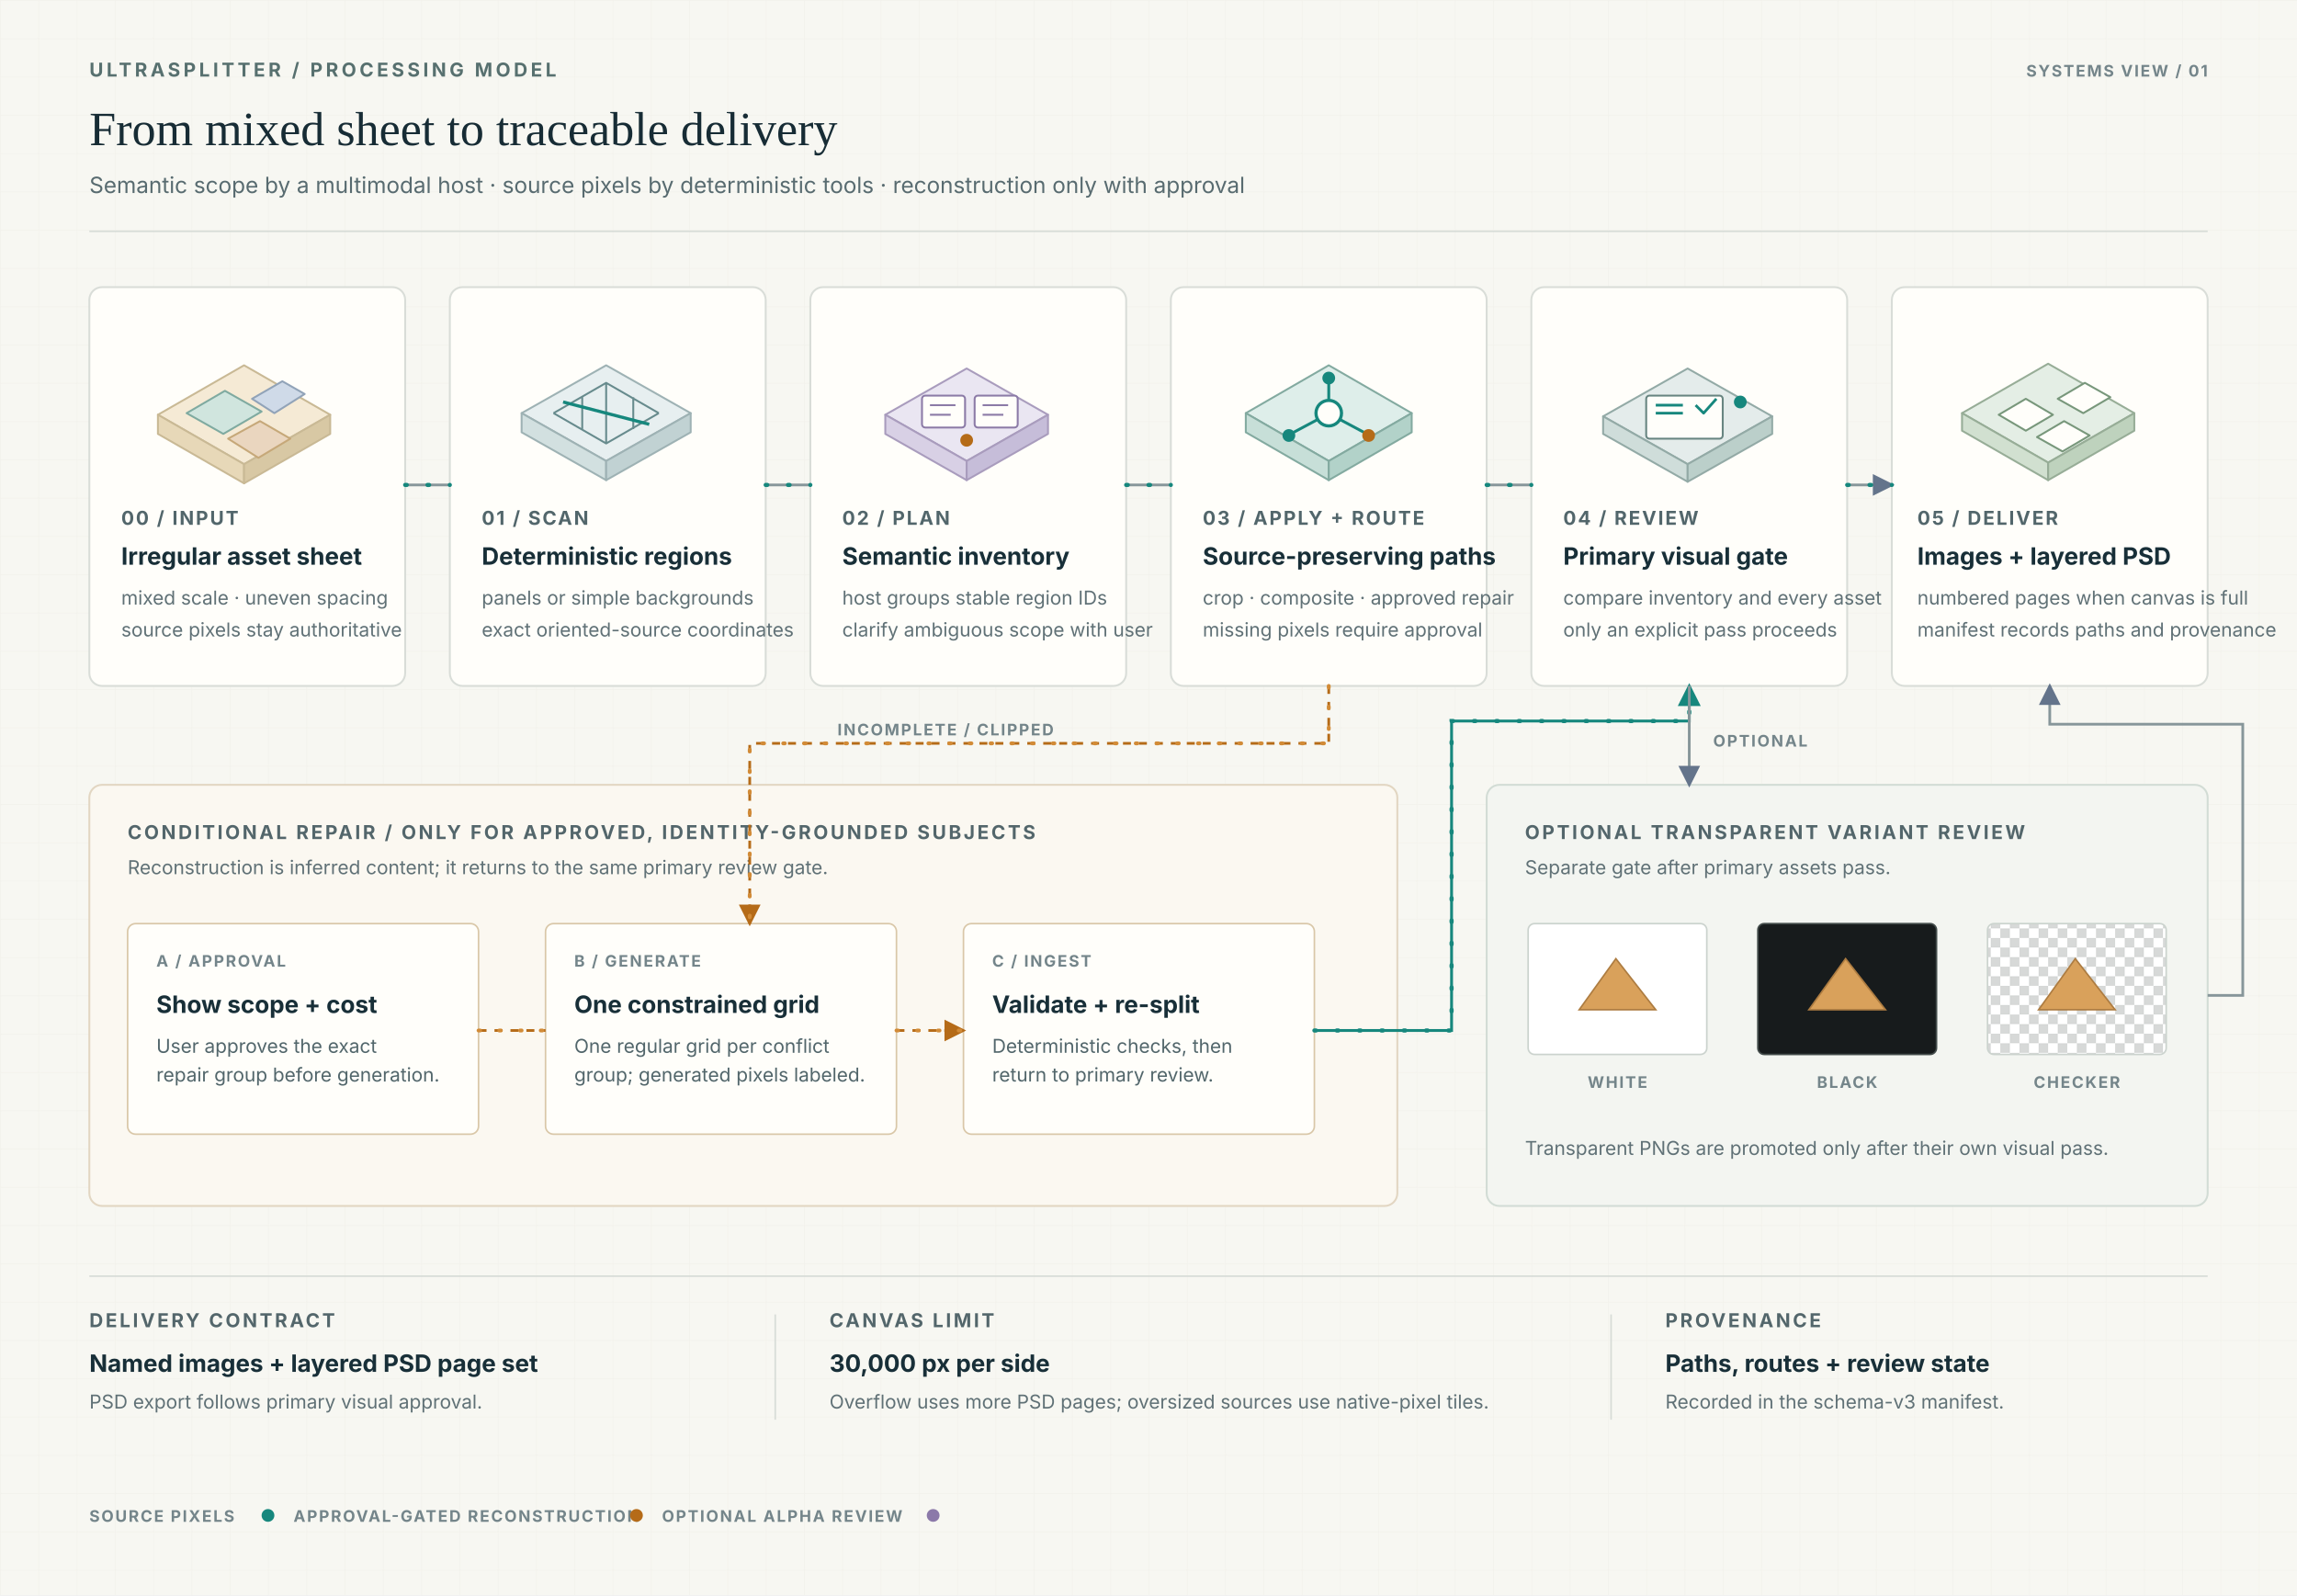
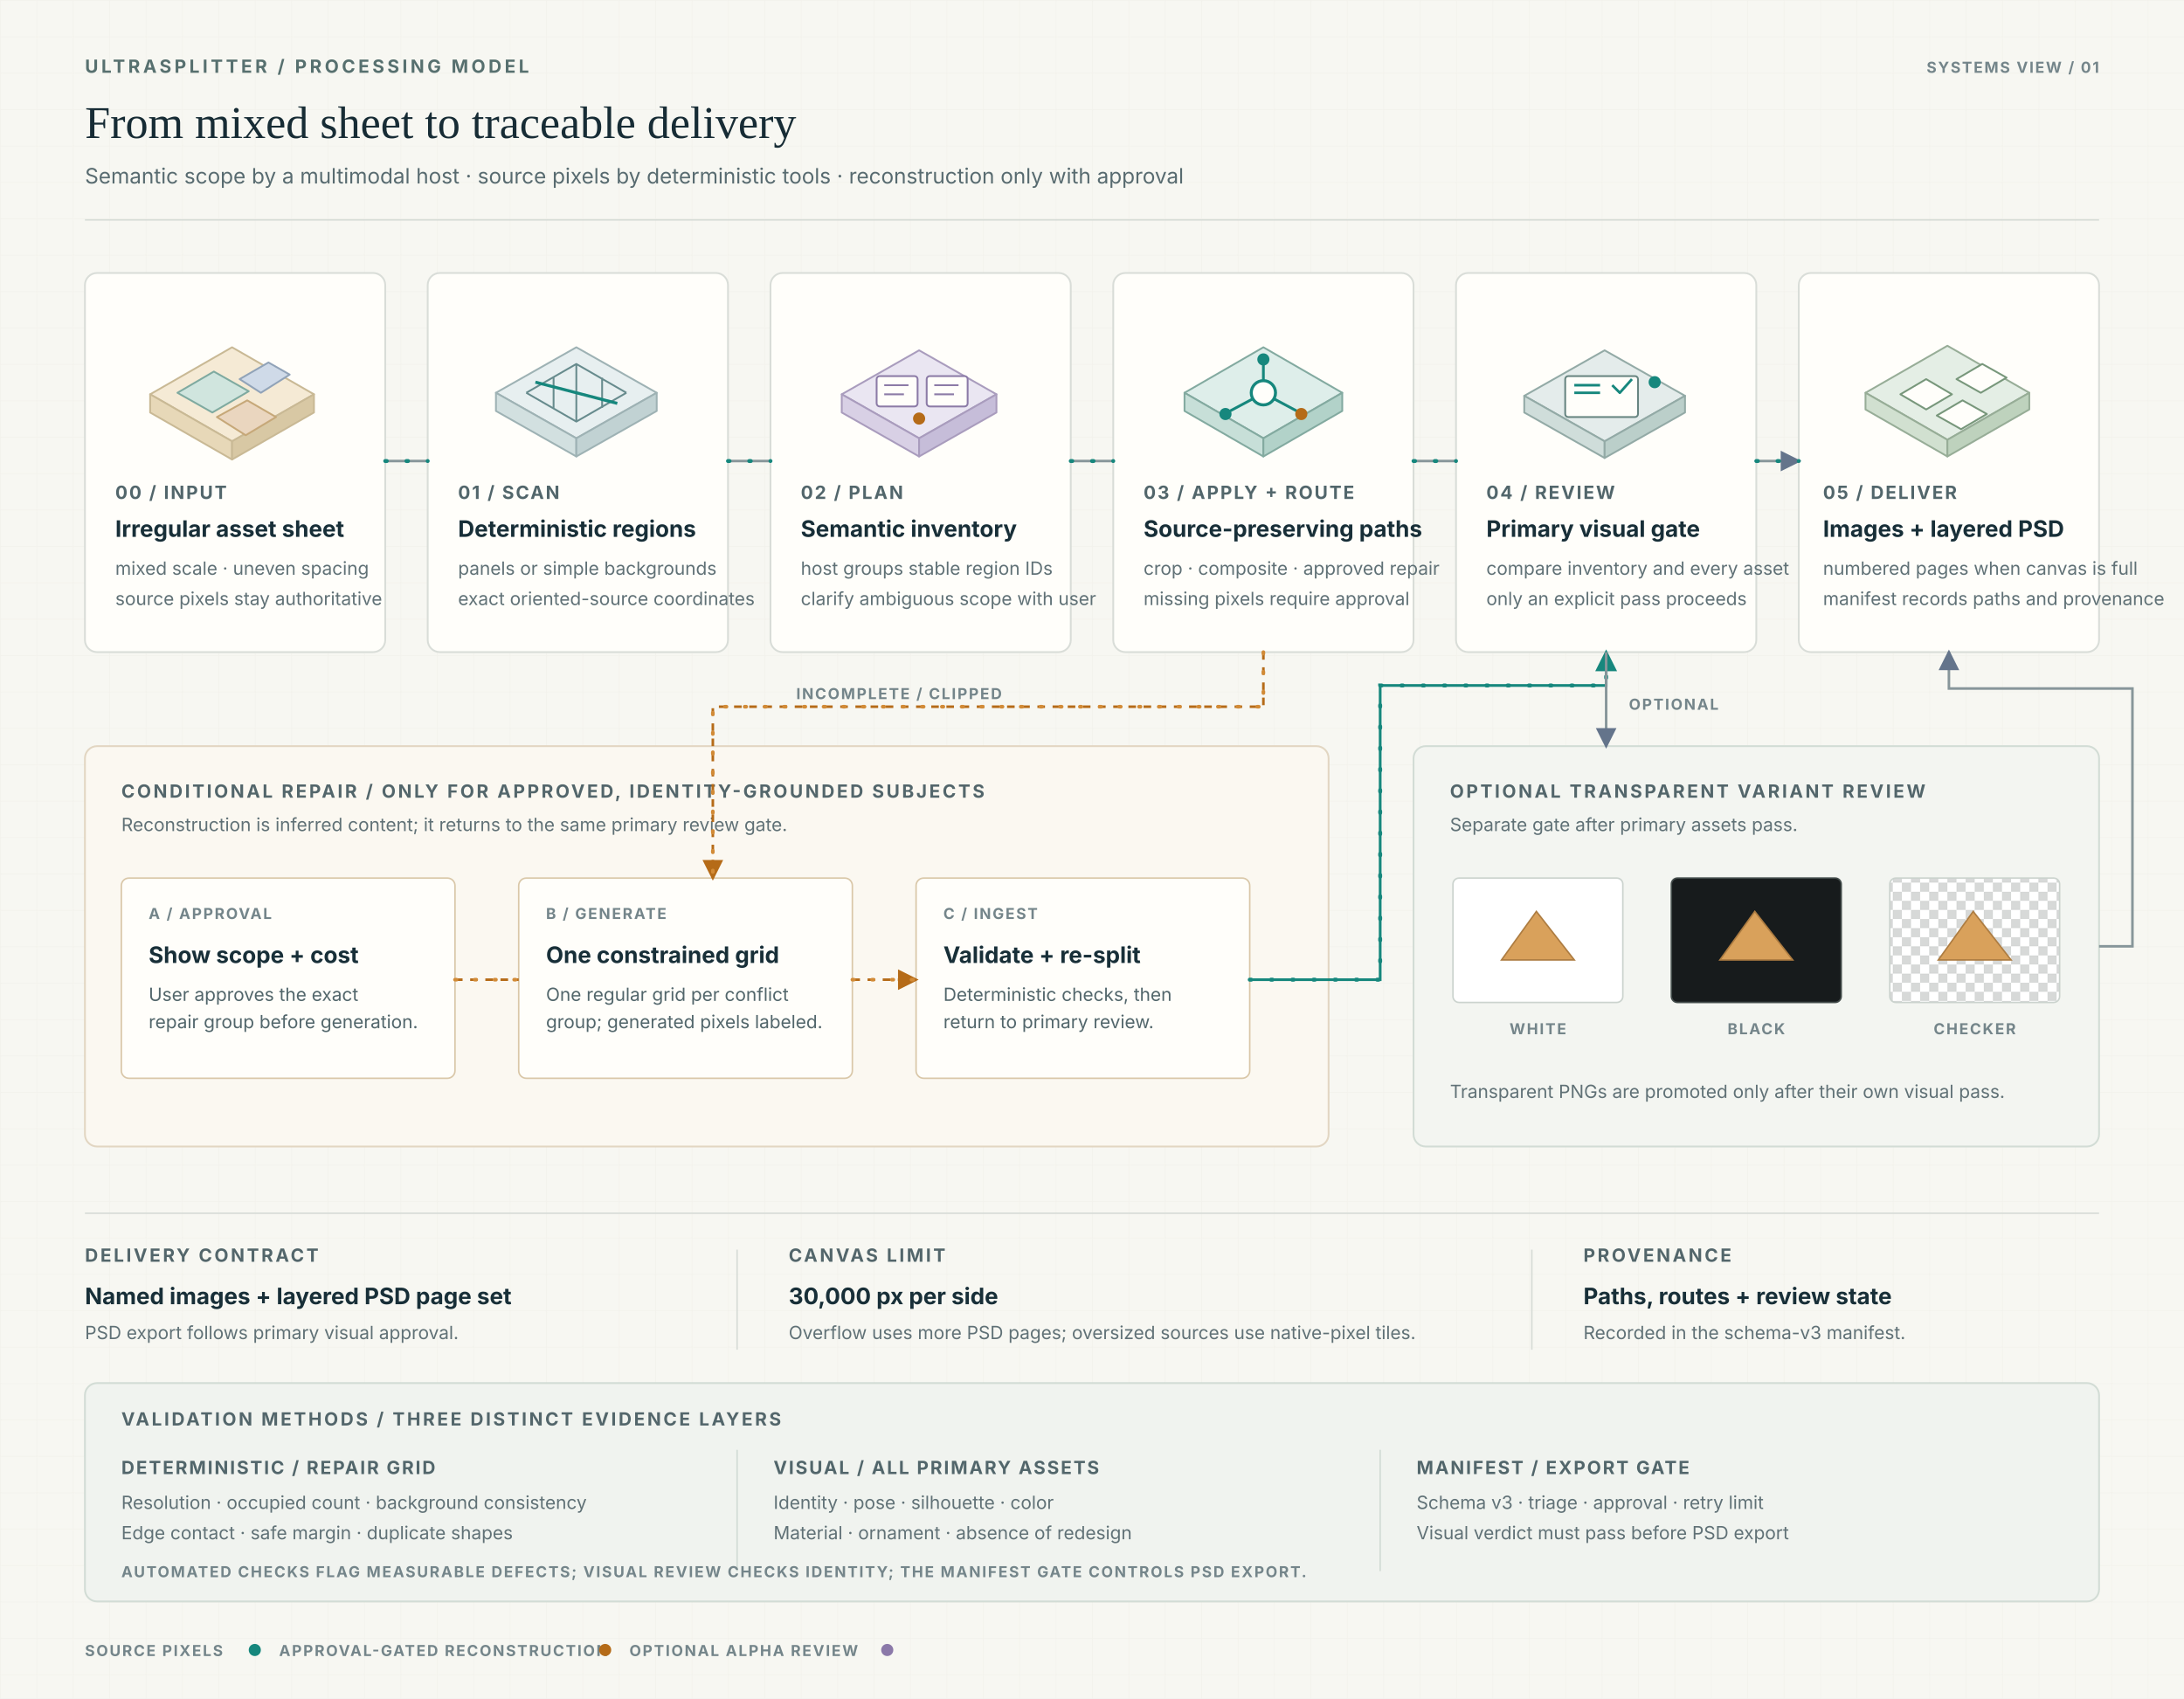
- <svg xmlns="http://www.w3.org/2000/svg" width="1440" height="1000" viewBox="0 0 1440 1000" role="img" aria-labelledby="title desc">
+ <svg xmlns="http://www.w3.org/2000/svg" width="1440" height="1120" viewBox="0 0 1440 1120" role="img" aria-labelledby="title desc">
  <defs>
    <pattern id="paper-grid" width="24" height="24" patternUnits="userSpaceOnUse">
      <path d="M24 0H0V24" fill="none" stroke="#e9e8e1" stroke-width="0.7" />
    </pattern>
    <pattern id="checker" width="12" height="12" patternUnits="userSpaceOnUse">
      <rect width="12" height="12" fill="#fff" />
      <path d="M0 0H6V6H0ZM6 6H12V12H6Z" fill="#d7d9d8" />
    </pattern>
    <marker id="arrow" markerWidth="8" markerHeight="8" refX="7" refY="4" orient="auto">
      <path d="M0 0L8 4L0 8Z" fill="#64748b" />
    </marker>
    <marker id="arrow-teal" markerWidth="8" markerHeight="8" refX="7" refY="4" orient="auto">
      <path d="M0 0L8 4L0 8Z" fill="#16877d" />
    </marker>
    <marker id="arrow-amber" markerWidth="8" markerHeight="8" refX="7" refY="4" orient="auto">
      <path d="M0 0L8 4L0 8Z" fill="#b56b18" />
    </marker>
    <style>
      .sans { font-family: Inter, ui-sans-serif, system-ui, -apple-system, BlinkMacSystemFont, "Segoe UI", sans-serif; }
      .serif { font-family: Georgia, "Times New Roman", serif; }
      .eyebrow { font-size: 12px; font-weight: 700; letter-spacing: 2px; fill: #57706f; }
      .headline { font-size: 30px; font-weight: 500; fill: #172c35; }
      .subtitle { font-size: 14px; fill: #586b70; }
      .stage { font-size: 12px; font-weight: 750; letter-spacing: 1.1px; fill: #52666b; }
      .card-title { font-size: 15px; font-weight: 700; fill: #182f38; }
      .copy { font-size: 12px; fill: #607176; }
      .micro { font-size: 10px; font-weight: 700; letter-spacing: 1px; fill: #74858a; }
      .panel-title { font-size: 12px; font-weight: 750; letter-spacing: 1.5px; fill: #53666b; }
      .panel-copy { font-size: 12px; fill: #52666b; }
      .card { fill: #fffefa; stroke: #d9ddd8; stroke-width: 1.2; }
      .wire { fill: none; stroke: #87969a; stroke-width: 1.7; marker-end: url(#arrow); }
      .wire-teal { fill: none; stroke: #16877d; stroke-width: 1.8; marker-end: url(#arrow-teal); }
      .wire-amber { fill: none; stroke: #b56b18; stroke-width: 1.7; stroke-dasharray: 5 5; marker-end: url(#arrow-amber); }
      .flowline { fill: none; stroke: #16877d; stroke-width: 2.6; stroke-linecap: round; stroke-dasharray: 1 13; animation: flow 2.8s linear infinite; }
      .flowline-amber { fill: none; stroke: #d28b37; stroke-width: 2.4; stroke-linecap: round; stroke-dasharray: 1 12; animation: flow 3.4s linear infinite; }
      @keyframes flow { to { stroke-dashoffset: -56; } }
      @media (prefers-reduced-motion: reduce) {
        .flowline, .flowline-amber { animation: none; }
      }
    </style>
  </defs>
-   <rect width="1440" height="1000" fill="#f7f7f2" />
-   <rect width="1440" height="1000" fill="url(#paper-grid)" opacity="0.44" />
+   <rect width="1440" height="1120" fill="#f7f7f2" />
+   <rect width="1440" height="1120" fill="url(#paper-grid)" opacity="0.44" />
  <text x="56" y="48" class="sans eyebrow">ULTRASPLITTER / PROCESSING MODEL</text>
  <text x="56" y="91" class="serif headline">From mixed sheet to traceable delivery</text>
  <text x="56" y="121" class="sans subtitle">Semantic scope by a multimodal host · source pixels by deterministic tools · reconstruction only with approval</text>
  <path d="M56 145H1384" stroke="#d7dcd7" stroke-width="1" />
  <text x="1384" y="48" text-anchor="end" class="sans micro">SYSTEMS VIEW / 01</text>
  <g class="sans">
    <rect x="56" y="180" width="198" height="250" rx="8" class="card" />
    <rect x="282" y="180" width="198" height="250" rx="8" class="card" />
    <rect x="508" y="180" width="198" height="250" rx="8" class="card" />
    <rect x="734" y="180" width="198" height="250" rx="8" class="card" />
    <rect x="960" y="180" width="198" height="250" rx="8" class="card" />
    <rect x="1186" y="180" width="198" height="250" rx="8" class="card" />
    <g stroke-linejoin="round" stroke-width="1.2">
      <polygon points="99,260 153,229 207,260 153,291" fill="#f5ead5" stroke="#c9b995" />
      <polygon points="99,260 153,291 153,303 99,272" fill="#e7d8b8" stroke="#c9b995" />
      <polygon points="153,291 207,260 207,272 153,303" fill="#d8c8a4" stroke="#c9b995" />
      <polygon points="117,259 141,245 164,258 140,272" fill="#d0e5de" stroke="#7faaa0" />
      <polygon points="143,275 163,264 182,275 162,287" fill="#ead6bf" stroke="#c6a879" />
      <polygon points="158,250 177,239 191,247 172,259" fill="#cfdae8" stroke="#91a3b8" />
    </g>
    <text x="76" y="329" class="stage">00 / INPUT</text>
    <text x="76" y="354" class="card-title">Irregular asset sheet</text>
    <text x="76" y="379" class="copy">mixed scale · uneven spacing</text>
    <text x="76" y="399" class="copy">source pixels stay authoritative</text>
    <g stroke-linejoin="round" stroke-width="1.2">
      <polygon points="327,259 380,229 433,259 380,289" fill="#e7eff0" stroke="#9eb2b4" />
      <polygon points="327,259 380,289 380,301 327,271" fill="#d2e0e0" stroke="#9eb2b4" />
      <polygon points="380,289 433,259 433,271 380,301" fill="#c1d2d3" stroke="#9eb2b4" />
      <path d="M347 259L380 240L413 259M347 259L380 278L413 259M365 249V269M380 240V278M397 249V269" fill="none" stroke="#678b8d" />
      <path d="M353 252L407 266" stroke="#16877d" stroke-width="2" />
    </g>
    <text x="302" y="329" class="stage">01 / SCAN</text>
    <text x="302" y="354" class="card-title">Deterministic regions</text>
    <text x="302" y="379" class="copy">panels or simple backgrounds</text>
    <text x="302" y="399" class="copy">exact oriented-source coordinates</text>
    <g stroke-linejoin="round" stroke-width="1.2">
      <polygon points="555,260 606,231 657,260 606,289" fill="#eae6f2" stroke="#a99cbd" />
      <polygon points="555,260 606,289 606,301 555,272" fill="#d8d0e5" stroke="#a99cbd" />
      <polygon points="606,289 657,260 657,272 606,301" fill="#c6bdd9" stroke="#a99cbd" />
      <rect x="578" y="248" width="27" height="20" rx="2" fill="#fffefa" stroke="#8c7ba7" />
      <rect x="611" y="248" width="27" height="20" rx="2" fill="#fffefa" stroke="#8c7ba7" />
      <path d="M583 254H599M583 260H596M616 254H632M616 260H629" stroke="#8c7ba7" />
      <circle cx="606" cy="276" r="4" fill="#b56b18" />
    </g>
    <text x="528" y="329" class="stage">02 / PLAN</text>
    <text x="528" y="354" class="card-title">Semantic inventory</text>
    <text x="528" y="379" class="copy">host groups stable region IDs</text>
    <text x="528" y="399" class="copy">clarify ambiguous scope with user</text>
    <g stroke-linejoin="round" stroke-width="1.2">
      <polygon points="781,259 833,229 885,259 833,289" fill="#deeeea" stroke="#83aaa0" />
      <polygon points="781,259 833,289 833,301 781,271" fill="#c7dfd8" stroke="#83aaa0" />
      <polygon points="833,289 885,259 885,271 833,301" fill="#b2d2c9" stroke="#83aaa0" />
      <circle cx="833" cy="259" r="8" fill="#fffefa" stroke="#16877d" stroke-width="2" />
      <path d="M833 251V239M826 263L811 271M840 263L855 271" fill="none" stroke="#16877d" stroke-width="1.8" />
      <circle cx="833" cy="237" r="4" fill="#16877d" />
      <circle cx="808" cy="273" r="4" fill="#16877d" />
      <circle cx="858" cy="273" r="4" fill="#b56b18" />
    </g>
    <text x="754" y="329" class="stage">03 / APPLY + ROUTE</text>
    <text x="754" y="354" class="card-title">Source-preserving paths</text>
    <text x="754" y="379" class="copy">crop · composite · approved repair</text>
    <text x="754" y="399" class="copy">missing pixels require approval</text>
    <g stroke-linejoin="round" stroke-width="1.2">
      <polygon points="1005,261 1058,231 1111,261 1058,291" fill="#e4eceb" stroke="#93aaa6" />
      <polygon points="1005,261 1058,291 1058,302 1005,272" fill="#cfddda" stroke="#93aaa6" />
      <polygon points="1058,291 1111,261 1111,272 1058,302" fill="#bbcfca" stroke="#93aaa6" />
      <rect x="1032" y="248" width="48" height="27" rx="2" fill="#fffefa" stroke="#688581" />
      <path d="M1038 254H1055M1038 259H1055M1063 254L1068 259L1076 250" fill="none" stroke="#16877d" stroke-width="1.7" />
      <circle cx="1091" cy="252" r="4" fill="#16877d" />
    </g>
    <text x="980" y="329" class="stage">04 / REVIEW</text>
    <text x="980" y="354" class="card-title">Primary visual gate</text>
    <text x="980" y="379" class="copy">compare inventory and every asset</text>
    <text x="980" y="399" class="copy">only an explicit pass proceeds</text>
    <g stroke-linejoin="round" stroke-width="1.2">
      <polygon points="1230,259 1284,228 1338,259 1284,290" fill="#e4eee5" stroke="#97ad97" />
      <polygon points="1230,259 1284,290 1284,301 1230,270" fill="#d1e0d0" stroke="#97ad97" />
      <polygon points="1284,290 1338,259 1338,270 1284,301" fill="#bed2bd" stroke="#97ad97" />
      <path d="M1253 260L1270 250L1287 260L1270 270Z" fill="#fffefa" stroke="#78977b" />
      <path d="M1277 274L1294 264L1310 273L1293 283Z" fill="#fffefa" stroke="#78977b" />
      <path d="M1290 250L1307 240L1323 249L1306 259Z" fill="#fffefa" stroke="#78977b" />
    </g>
    <text x="1202" y="329" class="stage">05 / DELIVER</text>
    <text x="1202" y="354" class="card-title">Images + layered PSD</text>
    <text x="1202" y="379" class="copy">numbered pages when canvas is full</text>
    <text x="1202" y="399" class="copy">manifest records paths and provenance</text>
  </g>
  <g>
    <path d="M254 304H282M480 304H508M706 304H734M932 304H960M1158 304H1186" class="wire" />
    <path d="M254 304H282M480 304H508M706 304H734M932 304H960M1158 304H1186" class="flowline" />
  </g>
  <rect x="56" y="492" width="820" height="264" rx="8" fill="#fbf8f1" stroke="#e2d6c2" stroke-width="1.2" />
  <text x="80" y="526" class="sans panel-title">CONDITIONAL REPAIR / ONLY FOR APPROVED, IDENTITY-GROUNDED SUBJECTS</text>
  <text x="80" y="548" class="sans copy">Reconstruction is inferred content; it returns to the same primary review gate.</text>
  <g class="sans">
    <rect x="80" y="579" width="220" height="132" rx="5" fill="#fffefa" stroke="#d9c7a8" />
    <rect x="342" y="579" width="220" height="132" rx="5" fill="#fffefa" stroke="#d9c7a8" />
    <rect x="604" y="579" width="220" height="132" rx="5" fill="#fffefa" stroke="#d9c7a8" />
    <text x="98" y="606" class="micro" fill="#9a651e">A / APPROVAL</text>
    <text x="98" y="635" class="card-title">Show scope + cost</text>
    <text x="98" y="660" class="panel-copy">User approves the exact</text>
    <text x="98" y="678" class="panel-copy">repair group before generation.</text>
    <text x="360" y="606" class="micro" fill="#9a651e">B / GENERATE</text>
    <text x="360" y="635" class="card-title">One constrained grid</text>
    <text x="360" y="660" class="panel-copy">One regular grid per conflict</text>
    <text x="360" y="678" class="panel-copy">group; generated pixels labeled.</text>
    <text x="622" y="606" class="micro" fill="#9a651e">C / INGEST</text>
    <text x="622" y="635" class="card-title">Validate + re-split</text>
    <text x="622" y="660" class="panel-copy">Deterministic checks, then</text>
    <text x="622" y="678" class="panel-copy">return to primary review.</text>
  </g>
  <path d="M300 646H342M562 646H604" class="wire-amber" />
  <path d="M300 646H342M562 646H604" class="flowline-amber" />
  <path d="M833 430V466H470V579" class="wire-amber" />
  <path d="M833 430V466H470V579" class="flowline-amber" />
  <text x="525" y="461" class="sans micro" fill="#9a651e">INCOMPLETE / CLIPPED</text>
  <path d="M824 646H910V452H1059V430" class="wire-teal" />
  <path d="M824 646H910V452H1059V430" class="flowline" />
  <rect x="932" y="492" width="452" height="264" rx="8" fill="#f3f5f1" stroke="#d2dcd5" stroke-width="1.2" />
  <text x="956" y="526" class="sans panel-title">OPTIONAL TRANSPARENT VARIANT REVIEW</text>
  <text x="956" y="548" class="sans copy">Separate gate after primary assets pass.</text>
  <path d="M1059 430V492" class="wire" />
  <text x="1074" y="468" class="sans micro">OPTIONAL</text>
  <g class="sans">
    <rect x="958" y="579" width="112" height="82" rx="4" fill="#fff" stroke="#cbd3ce" />
    <rect x="1102" y="579" width="112" height="82" rx="4" fill="#171b1c" stroke="#444d4c" />
    <rect x="1246" y="579" width="112" height="82" rx="4" fill="url(#checker)" stroke="#cbd3ce" />
    <path d="M990 633L1013 601L1038 633Z" fill="#d9a15b" stroke="#ad7c41" />
    <path d="M1134 633L1157 601L1182 633Z" fill="#d9a15b" stroke="#ad7c41" />
    <path d="M1278 633L1301 601L1326 633Z" fill="#d9a15b" stroke="#ad7c41" />
    <text x="1014" y="682" text-anchor="middle" class="micro">WHITE</text>
    <text x="1158" y="682" text-anchor="middle" class="micro">BLACK</text>
    <text x="1302" y="682" text-anchor="middle" class="micro">CHECKER</text>
    <text x="956" y="724" class="sans copy">Transparent PNGs are promoted only after their own visual pass.</text>
  </g>
  <path d="M1384 624H1406V454H1285V430" class="wire" />
  <path d="M56 800H1384" stroke="#d7dcd7" stroke-width="1" />
  <text x="56" y="832" class="sans panel-title">DELIVERY CONTRACT</text>
  <text x="56" y="860" class="sans card-title">Named images + layered PSD page set</text>
  <text x="56" y="883" class="sans copy">PSD export follows primary visual approval.</text>
  <path d="M486 824V890" stroke="#d7dcd7" />
  <text x="520" y="832" class="sans panel-title">CANVAS LIMIT</text>
  <text x="520" y="860" class="sans card-title">30,000 px per side</text>
  <text x="520" y="883" class="sans copy">Overflow uses more PSD pages; oversized sources use native-pixel tiles.</text>
  <path d="M1010 824V890" stroke="#d7dcd7" />
  <text x="1044" y="832" class="sans panel-title">PROVENANCE</text>
  <text x="1044" y="860" class="sans card-title">Paths, routes + review state</text>
  <text x="1044" y="883" class="sans copy">Recorded in the schema-v3 manifest.</text>
-   <text x="56" y="954" class="sans micro">SOURCE PIXELS</text>
-   <circle cx="168" cy="950" r="4" fill="#16877d" />
-   <text x="184" y="954" class="sans micro">APPROVAL-GATED RECONSTRUCTION</text>
-   <circle cx="399" cy="950" r="4" fill="#b56b18" />
-   <text x="415" y="954" class="sans micro">OPTIONAL ALPHA REVIEW</text>
-   <circle cx="585" cy="950" r="4" fill="#8b79a9" />
+   <rect x="56" y="912" width="1328" height="144" rx="8" fill="#f0f3ef" stroke="#d2dcd5" stroke-width="1.2" />
+   <text x="80" y="940" class="sans panel-title">VALIDATION METHODS / THREE DISTINCT EVIDENCE LAYERS</text>
+   <path d="M486 956V1036M910 956V1036" stroke="#d2dcd5" />
+   <text x="80" y="972" class="sans stage">DETERMINISTIC / REPAIR GRID</text>
+   <text x="80" y="995" class="sans copy">Resolution · occupied count · background consistency</text>
+   <text x="80" y="1015" class="sans copy">Edge contact · safe margin · duplicate shapes</text>
+   <text x="510" y="972" class="sans stage">VISUAL / ALL PRIMARY ASSETS</text>
+   <text x="510" y="995" class="sans copy">Identity · pose · silhouette · color</text>
+   <text x="510" y="1015" class="sans copy">Material · ornament · absence of redesign</text>
+   <text x="934" y="972" class="sans stage">MANIFEST / EXPORT GATE</text>
+   <text x="934" y="995" class="sans copy">Schema v3 · triage · approval · retry limit</text>
+   <text x="934" y="1015" class="sans copy">Visual verdict must pass before PSD export</text>
+   <text x="80" y="1040" class="sans micro">AUTOMATED CHECKS FLAG MEASURABLE DEFECTS; VISUAL REVIEW CHECKS IDENTITY; THE MANIFEST GATE CONTROLS PSD EXPORT.</text>
+   <text x="56" y="1092" class="sans micro">SOURCE PIXELS</text>
+   <circle cx="168" cy="1088" r="4" fill="#16877d" />
+   <text x="184" y="1092" class="sans micro">APPROVAL-GATED RECONSTRUCTION</text>
+   <circle cx="399" cy="1088" r="4" fill="#b56b18" />
+   <text x="415" y="1092" class="sans micro">OPTIONAL ALPHA REVIEW</text>
+   <circle cx="585" cy="1088" r="4" fill="#8b79a9" />
</svg>
